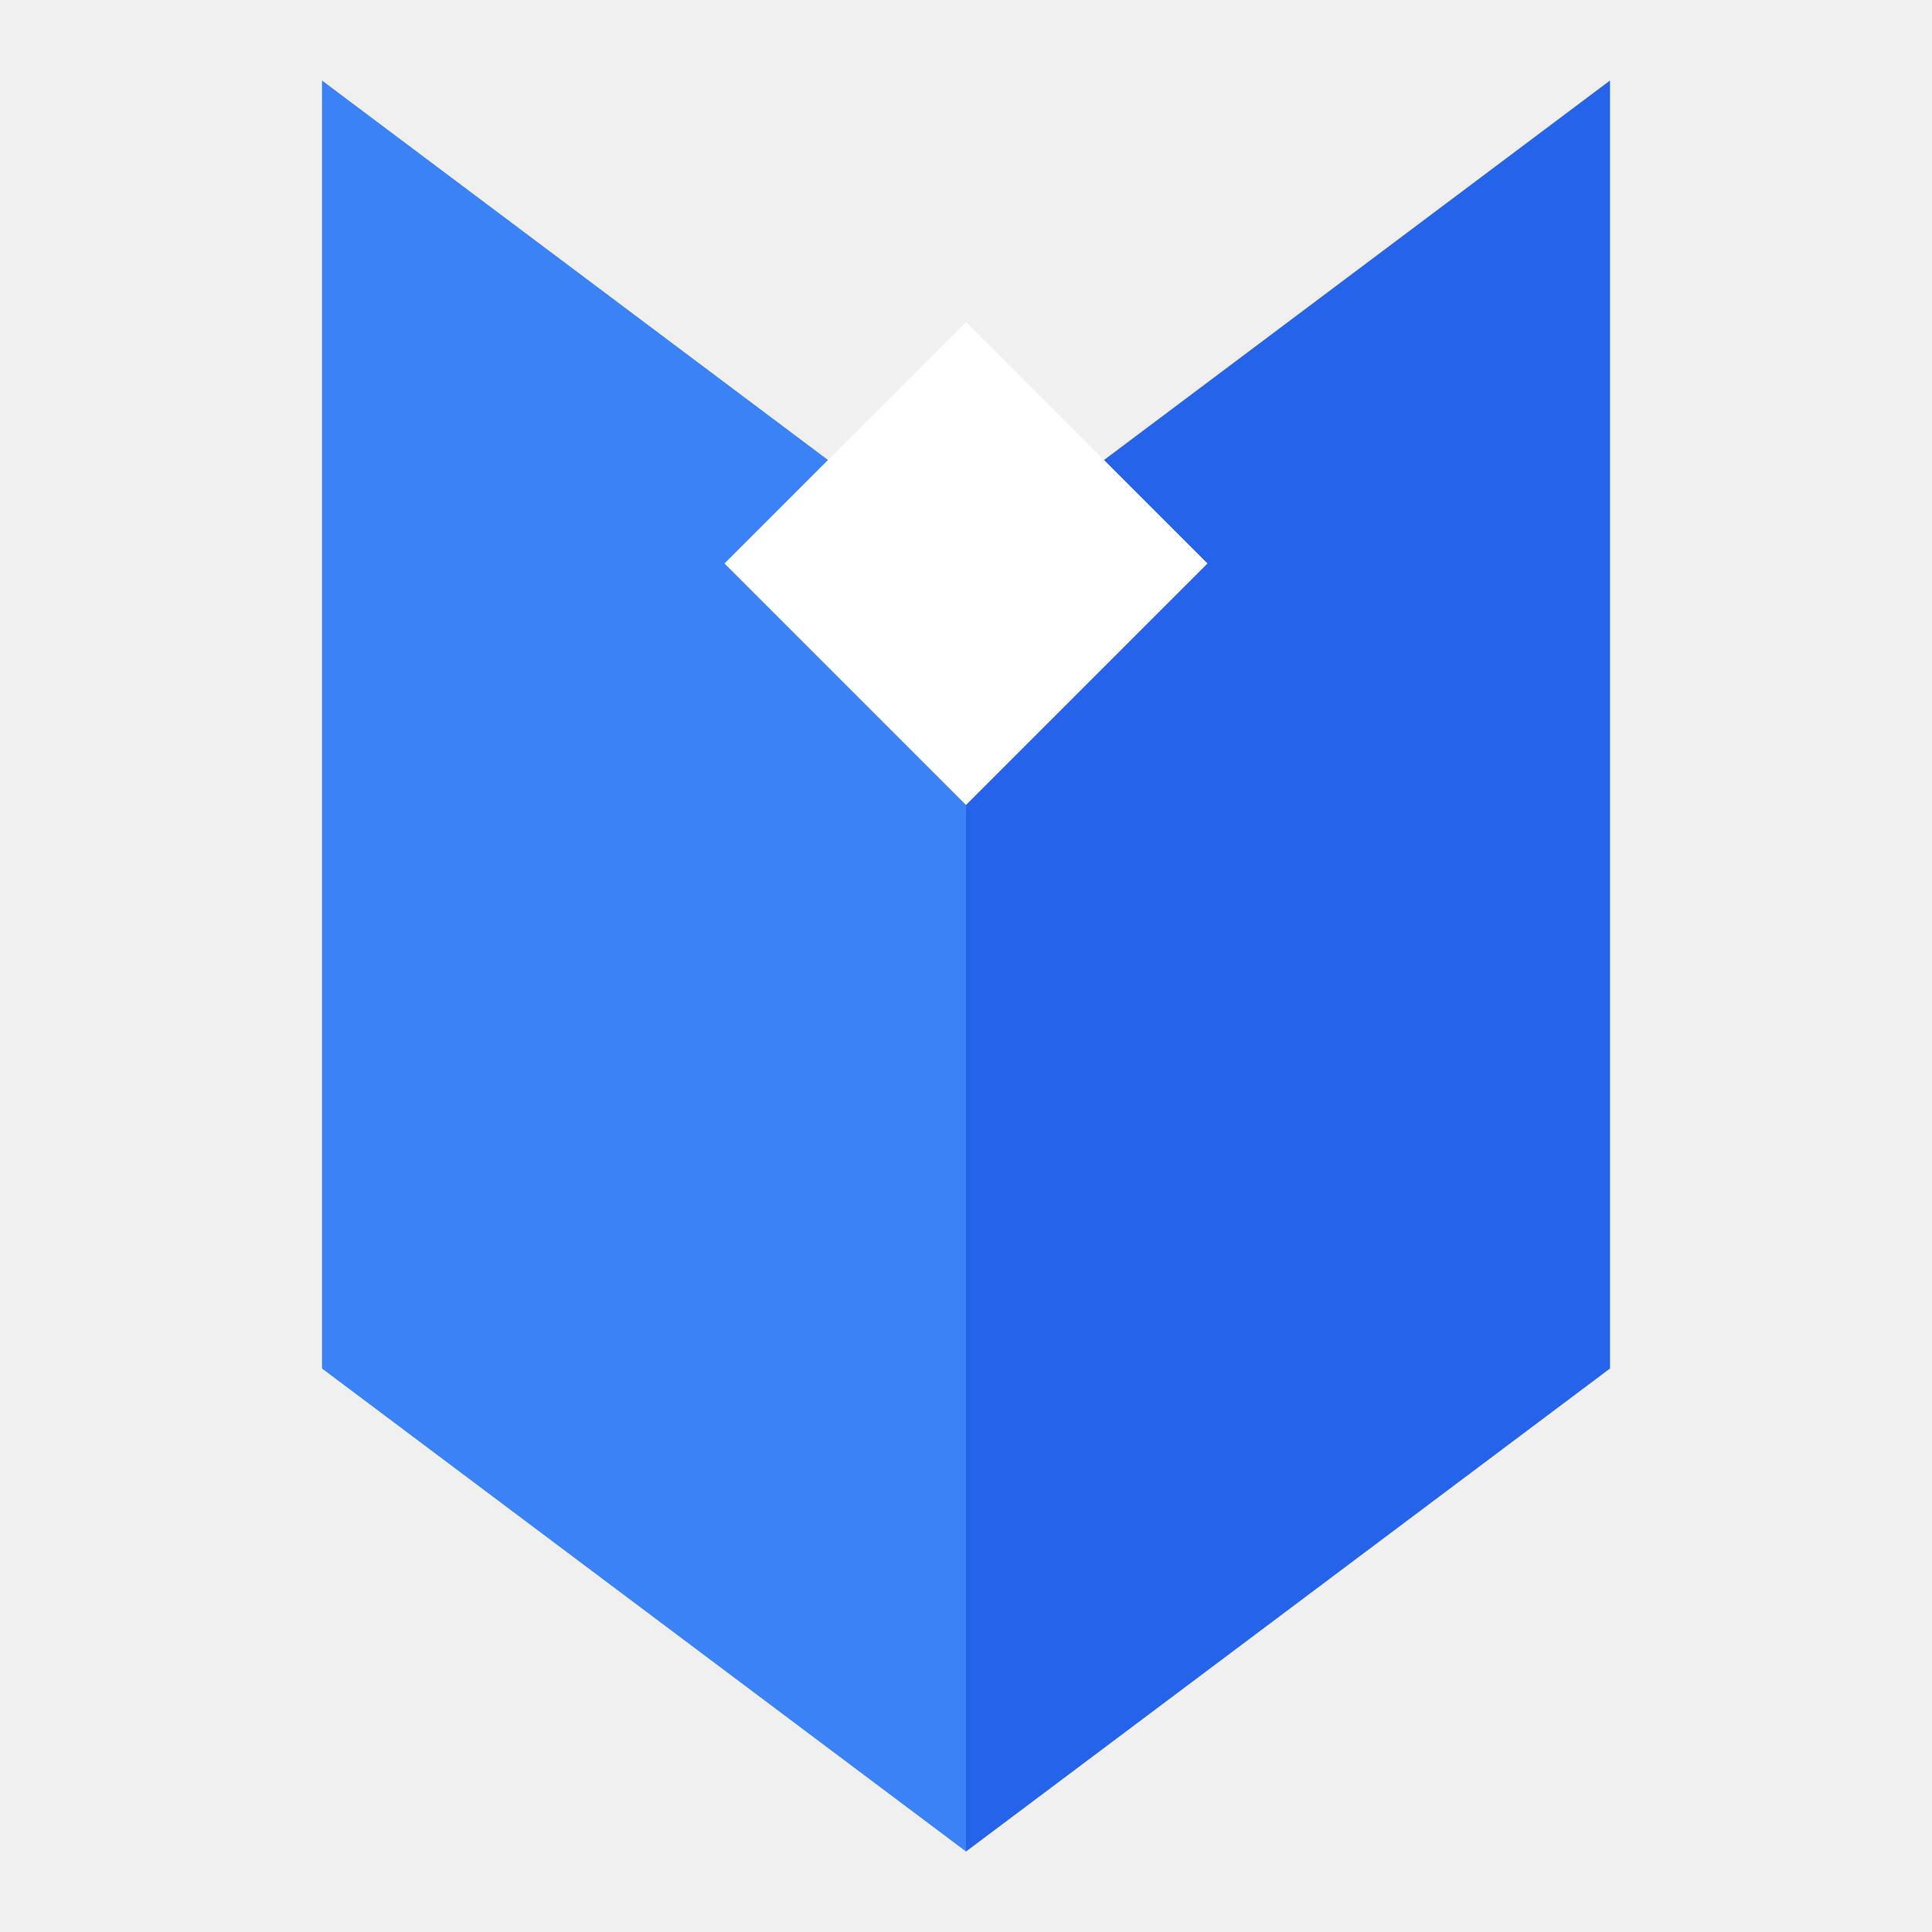
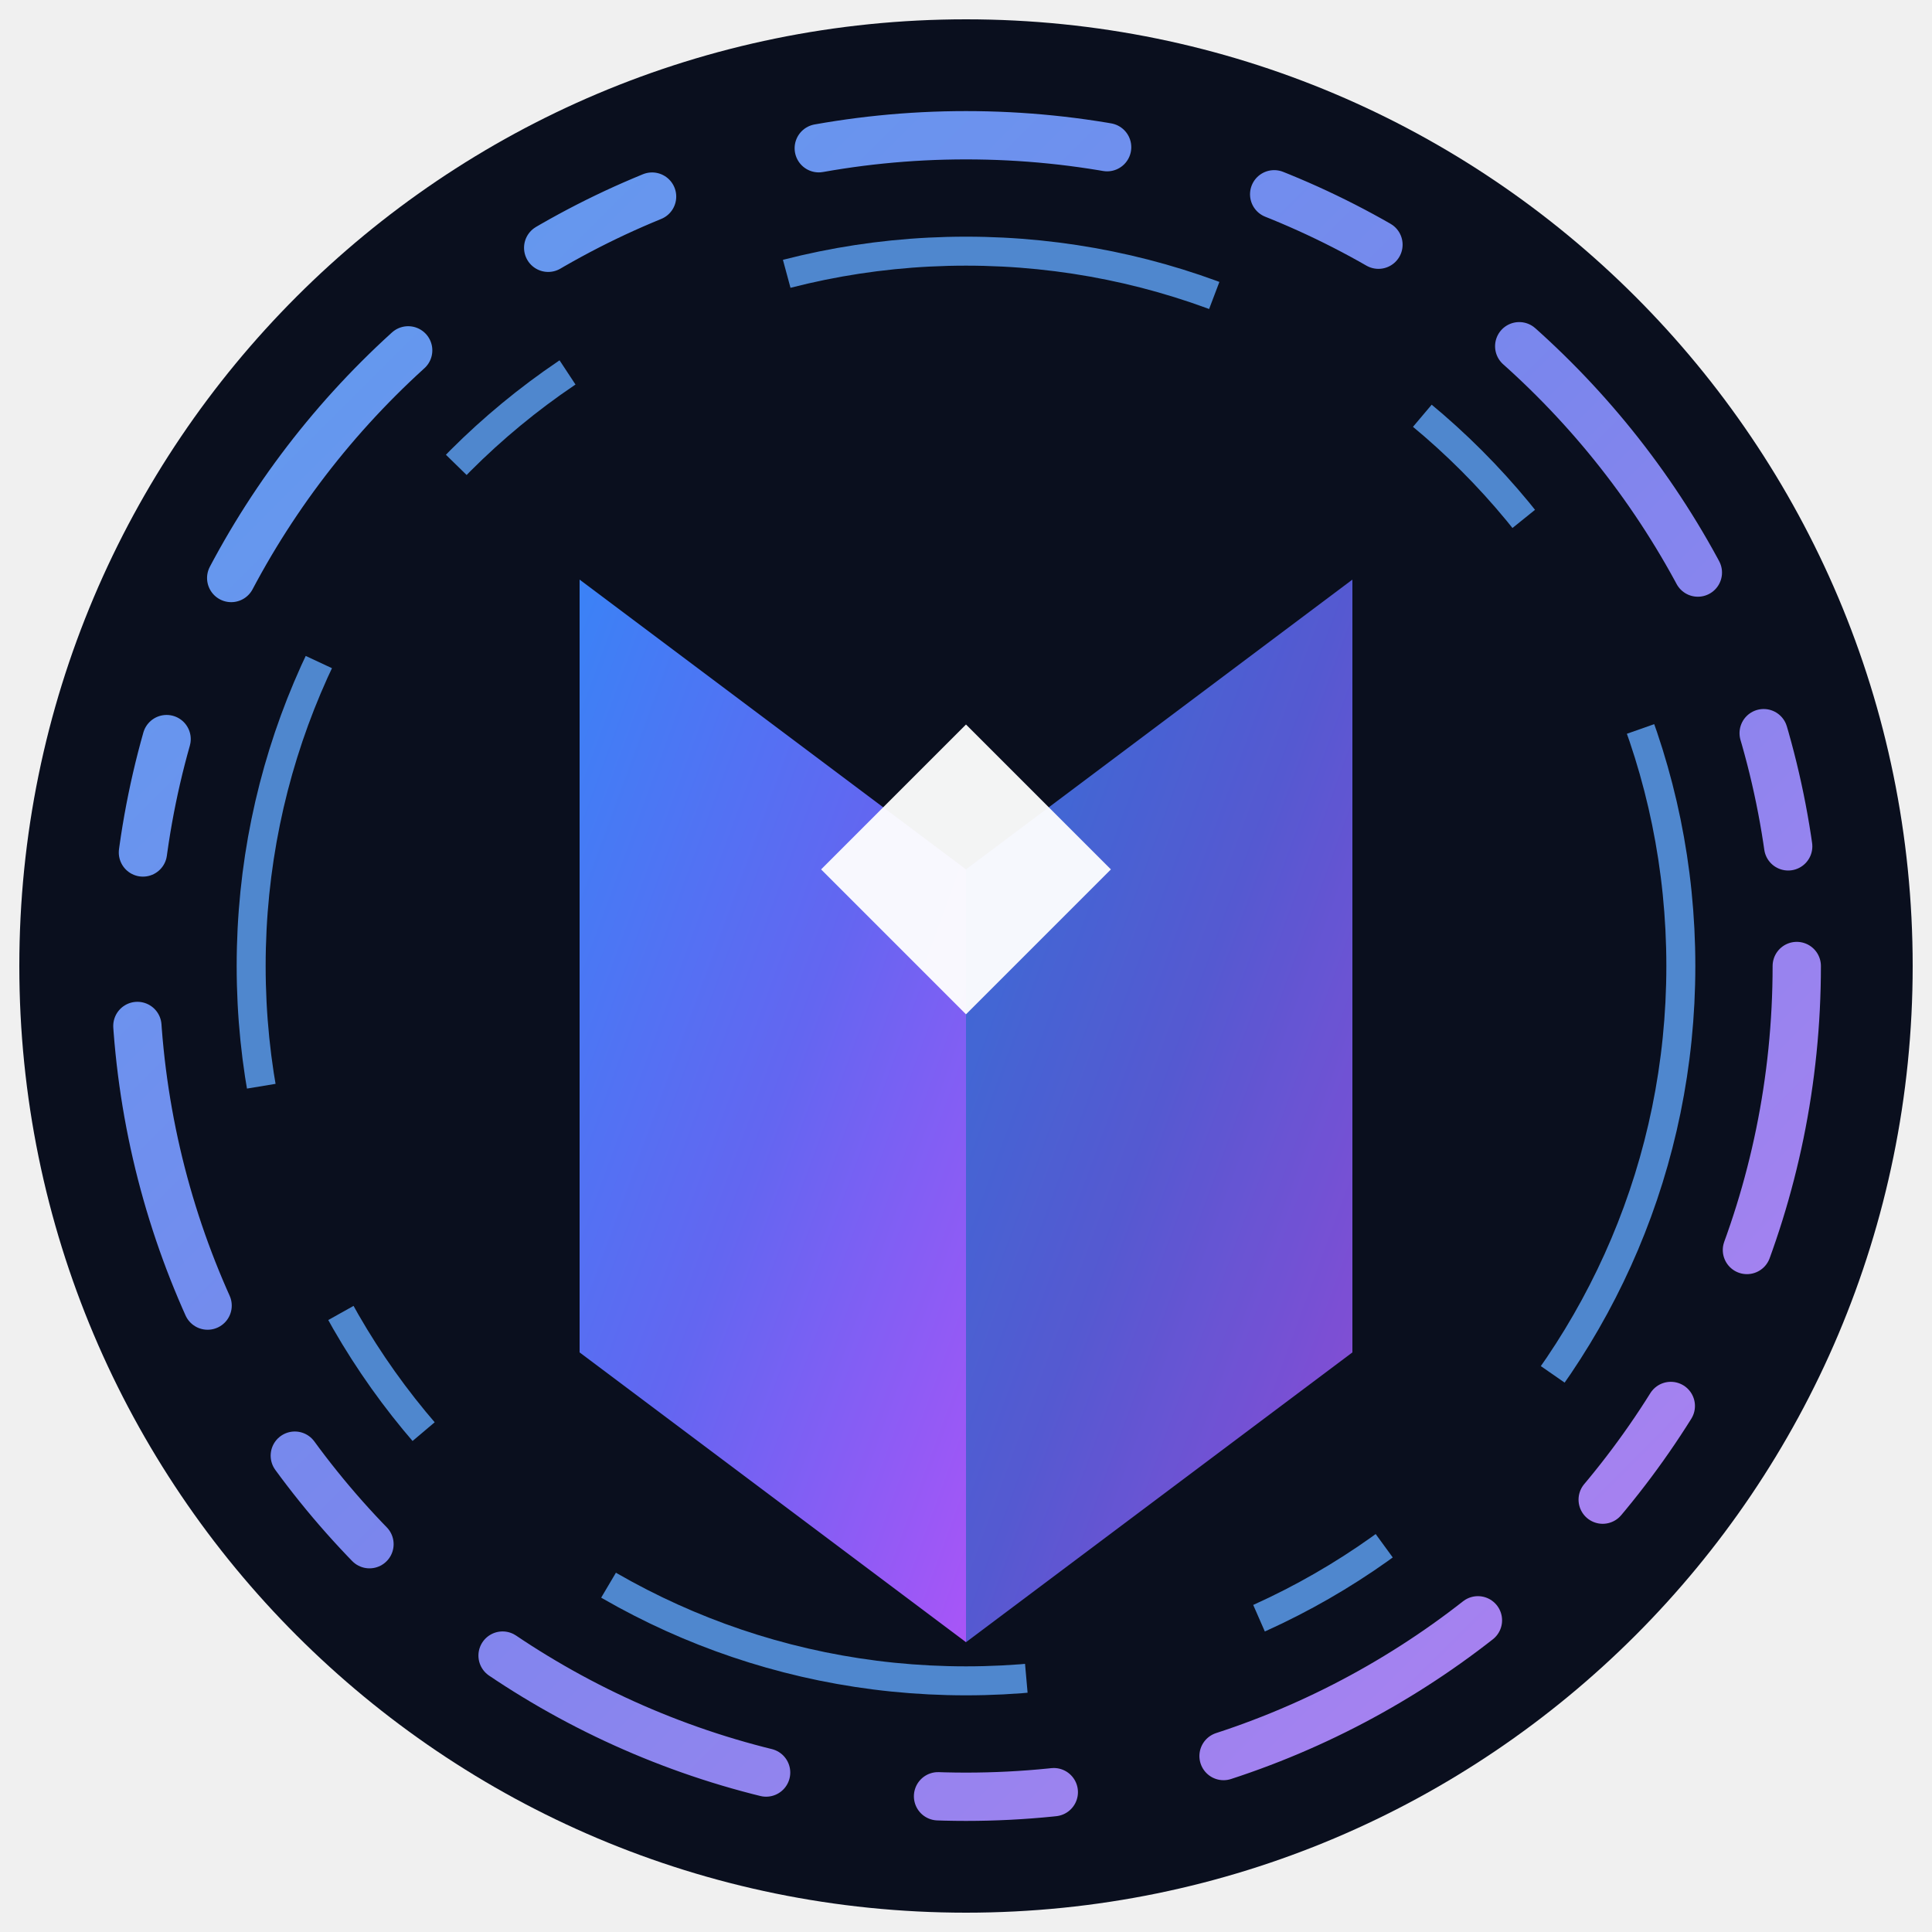
- <svg xmlns="http://www.w3.org/2000/svg" width="32" height="32" viewBox="55 55 90 120" fill="none">
-   <path d="M60 140V60L100 90V170L60 140Z" fill="#3B82F6" />
-   <path d="M140 140V60L100 90V170L140 140Z" fill="#2563EB" />
-   <path d="M100 75L115 90L100 105L85 90L100 75Z" fill="#FFFFFF" />
+ <svg xmlns="http://www.w3.org/2000/svg" viewBox="0 0 200 200">
+   <defs>
+     <linearGradient id="logoGrad" x1="0%" y1="0%" x2="100%" y2="100%">
+       <stop offset="0%" stop-color="#3B82F6" />
+       <stop offset="50%" stop-color="#6366F1" />
+       <stop offset="100%" stop-color="#A855F7" />
+     </linearGradient>
+     <linearGradient id="ringGrad" x1="0%" y1="0%" x2="100%" y2="100%">
+       <stop offset="0%" stop-color="#60A5FA" />
+       <stop offset="50%" stop-color="#818CF8" />
+       <stop offset="100%" stop-color="#C084FC" />
+     </linearGradient>
+   </defs>
+   <circle cx="100" cy="100" r="98" fill="#0A0F1E" />
+   <circle cx="100" cy="100" r="86" fill="none" stroke="url(#ringGrad)" stroke-width="5" stroke-dasharray="30 18 12 18" stroke-linecap="round" opacity="0.95" />
+   <circle cx="100" cy="100" r="74" fill="none" stroke="#60A5FA" stroke-width="3" stroke-dasharray="45 25 15 25" opacity="0.8" />
+   <path d="M60 140V60L100 90V170L60 140Z" fill="url(#logoGrad)" />
+   <path d="M140 140V60L100 90V170L140 140Z" fill="url(#logoGrad)" opacity="0.85" />
+   <path d="M100 75L115 90L100 105L85 90L100 75Z" fill="#FFFFFF" opacity="0.95" />
</svg>
